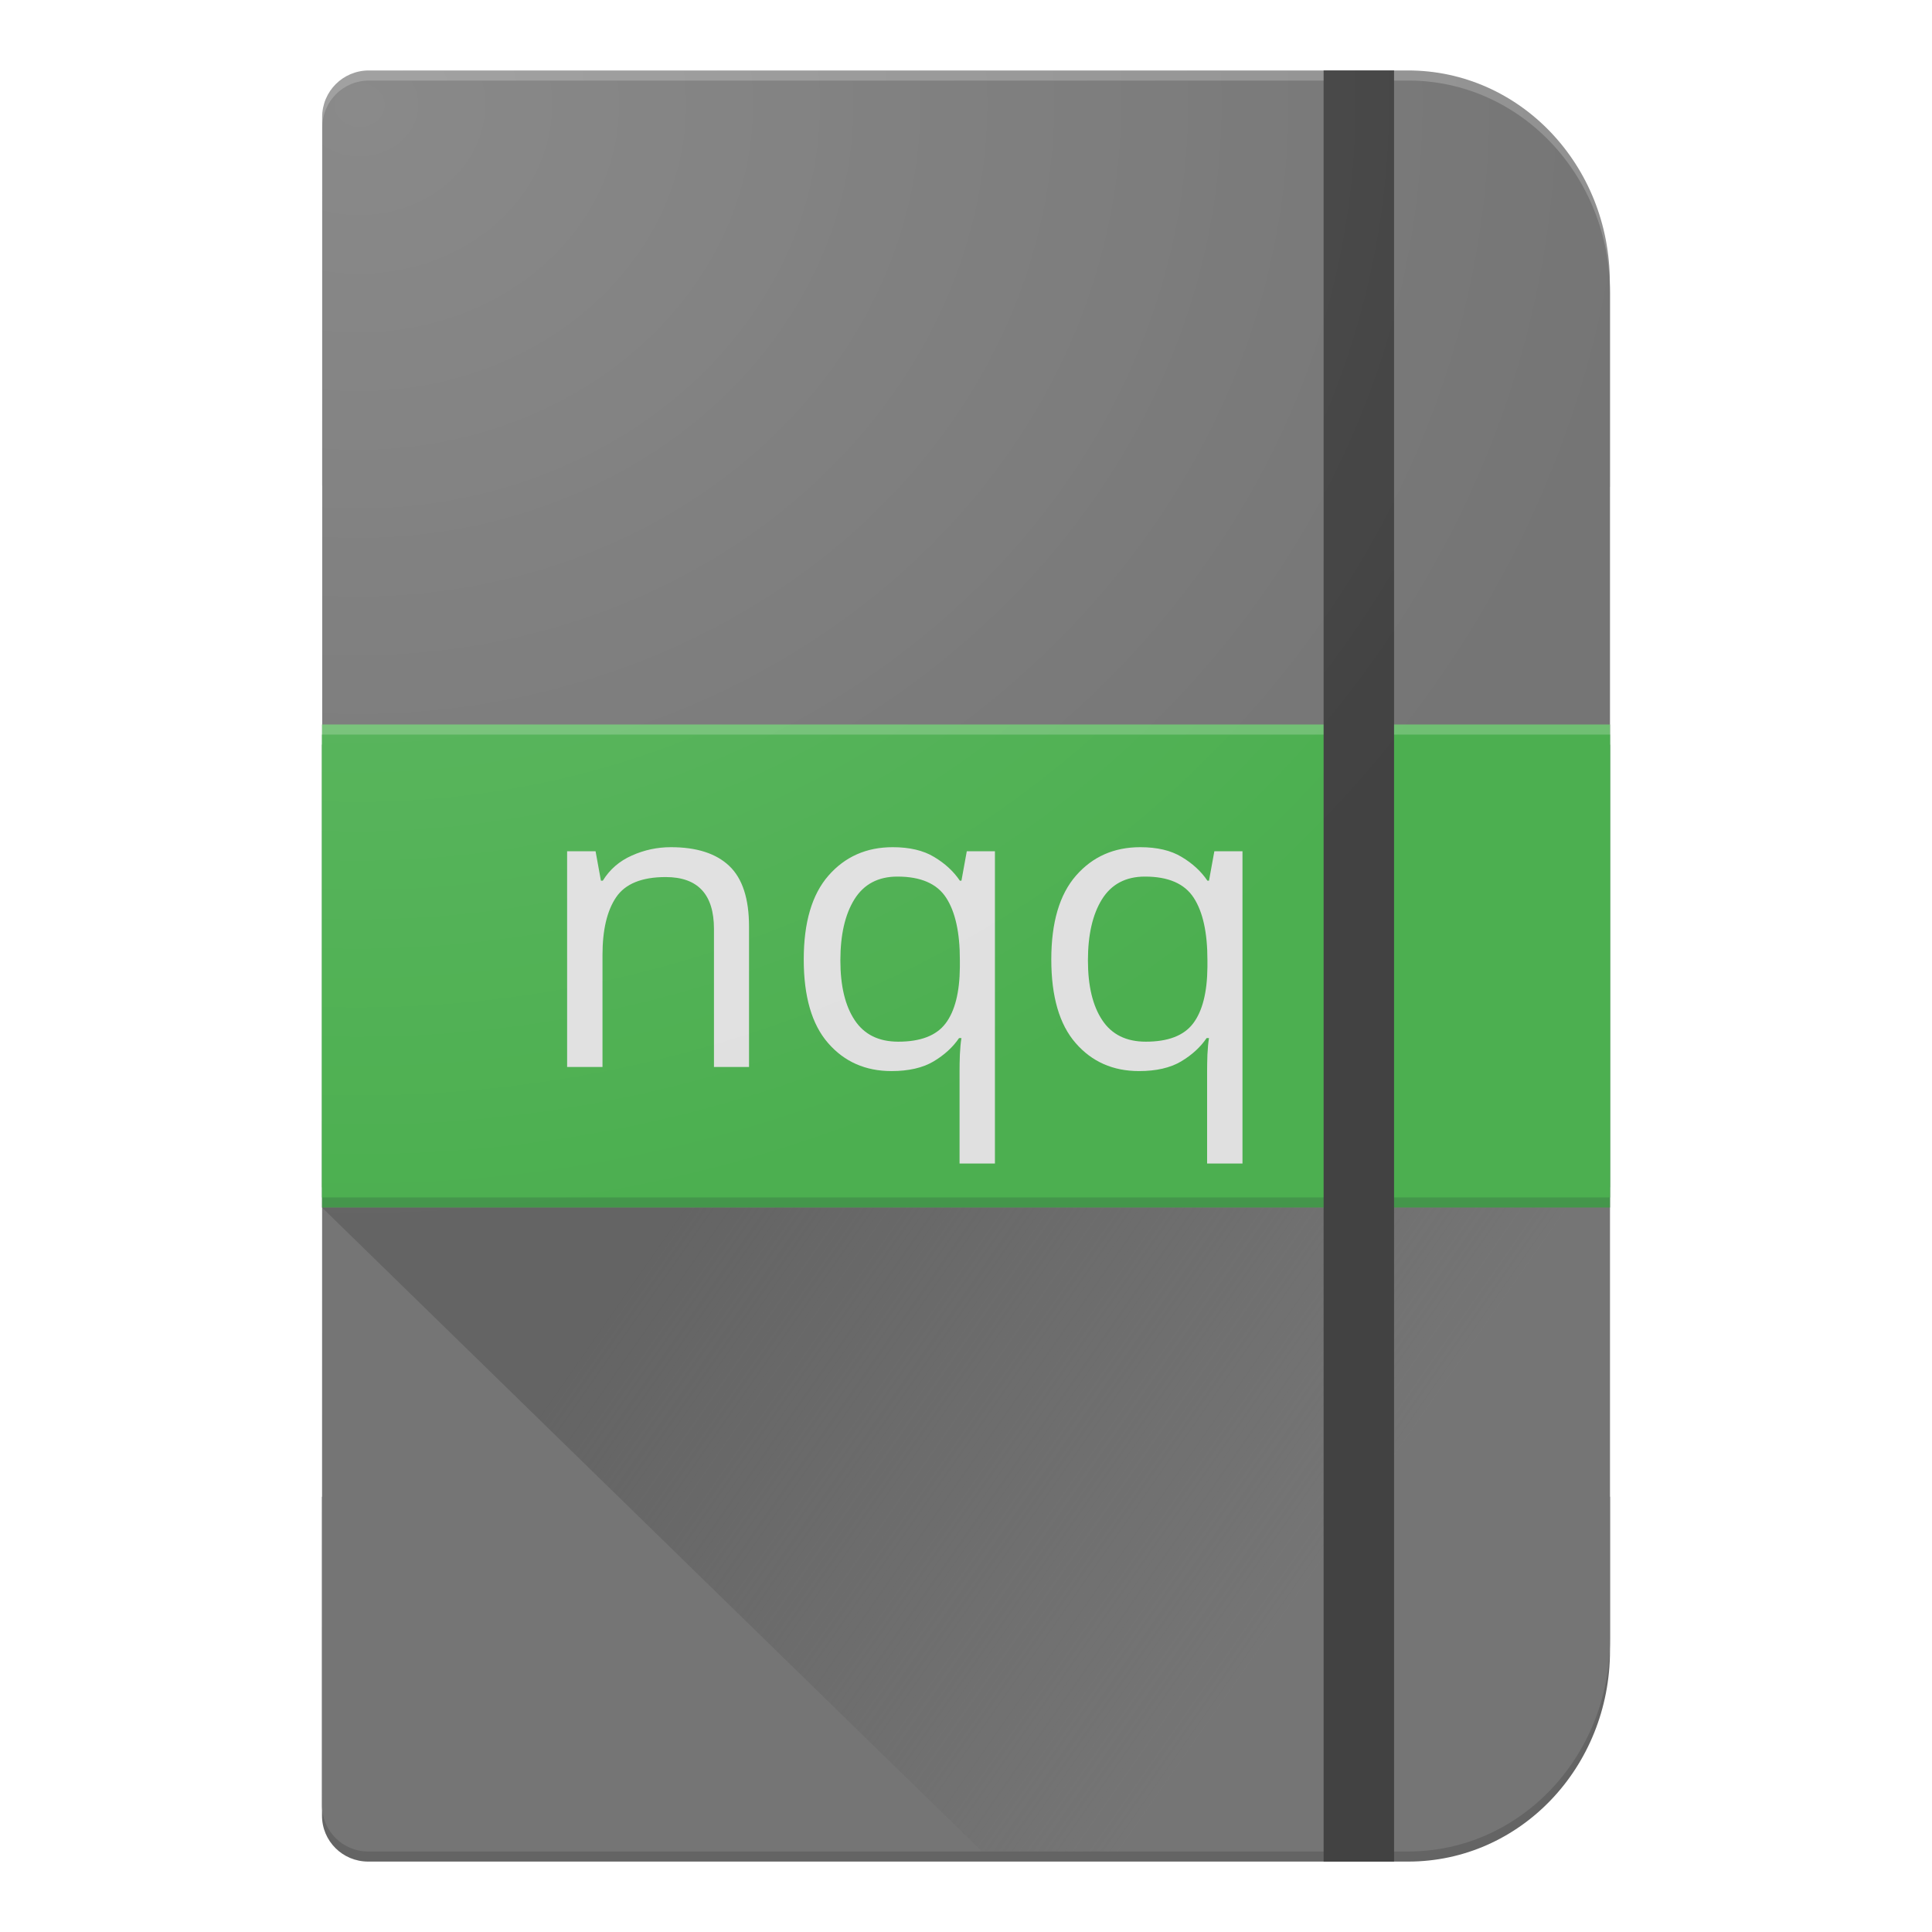
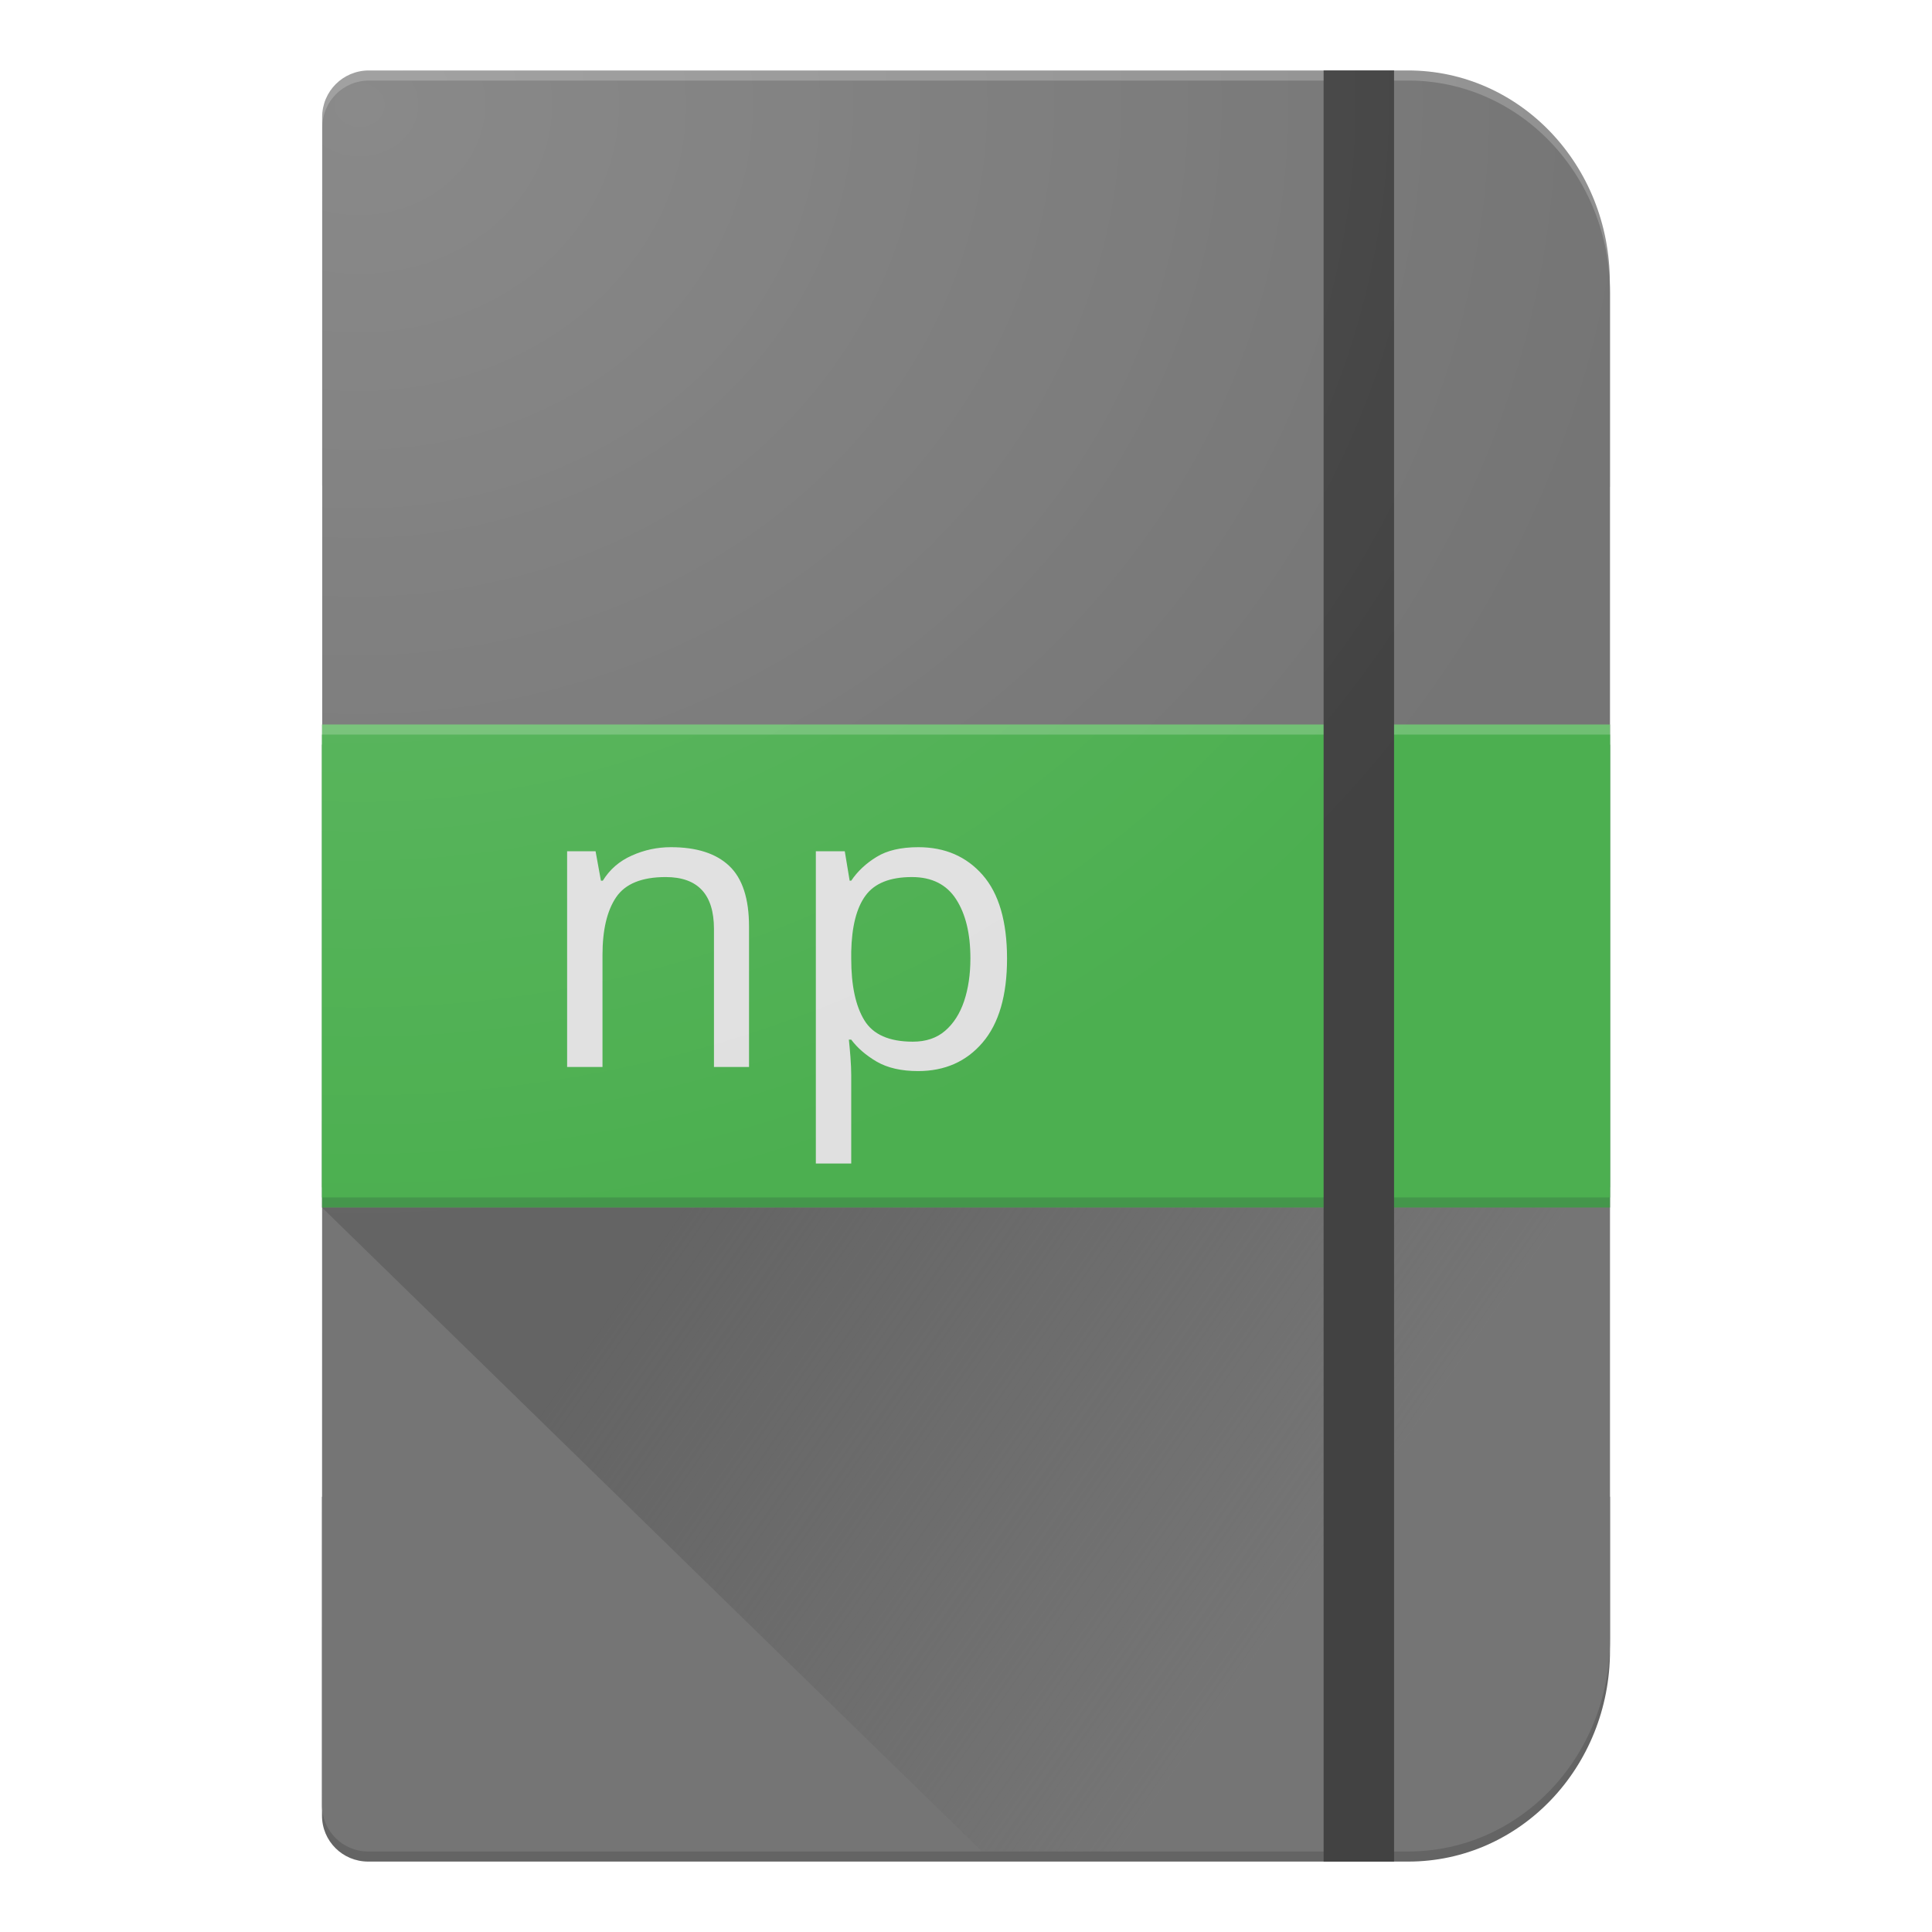
<svg xmlns="http://www.w3.org/2000/svg" xmlns:xlink="http://www.w3.org/1999/xlink" width="192" height="192" viewBox="0 0 192 192" id="svg2" version="1.1">
  <defs id="defs4">
    <linearGradient id="linearGradient4296">
      <stop style="stop-color:#646464;stop-opacity:1" offset="0" id="stop4298" />
      <stop style="stop-color:#646464;stop-opacity:0" offset="1" id="stop4300" />
    </linearGradient>
    <linearGradient id="Ombra_1">
      <stop id="stop4284" offset="0" style="stop-color:#ffffff;stop-opacity:0.15" />
      <stop id="stop4286" offset="1" style="stop-color:#ffffff;stop-opacity:0" />
    </linearGradient>
    <radialGradient xlink:href="#Ombra_1" id="radialGradient4155" cx="34.212" cy="874.184" fx="34.212" fy="874.184" r="66.468" gradientTransform="matrix(0.01609262,1.678049,-1.91409,0.01835633,1708.454,797.3447)" gradientUnits="userSpaceOnUse" />
    <linearGradient xlink:href="#linearGradient4296" id="linearGradient4280" x1="62.5" y1="990.829" x2="121.988" y2="1032.329" gradientUnits="userSpaceOnUse" gradientTransform="translate(0,-2.96875)" />
  </defs>
  <g id="layer1" transform="translate(0,-860.3622)">
    <path style="fill:#646464;fill-opacity:1;stroke:#000000;stroke-width:0;stroke-linejoin:round;stroke-miterlimit:4;stroke-dasharray:none;stroke-opacity:1" d="m 32,1009.112 0,31.688 c 0,2.529 2.048,4.564 4.593,4.564 l 5.454,0 33.331,0 64.568,0 c 11.11,0 20.054,-9.357 20.054,-20.98 l 0,-15.273 -128,0 z" id="rect4136-4-4" />
    <path style="fill:#919191;fill-opacity:1;stroke:#000000;stroke-width:0;stroke-linejoin:round;stroke-miterlimit:4;stroke-dasharray:none;stroke-opacity:1" d="m 36.659,867.364 c -2.573,0 -4.644,2.066 -4.644,4.633 l 0,36.598 c 0,0.05 0.009,0.097 0.014,0.146 l 127.955,0 0,-20.317 c -3e-5,-11.667 -8.944,-21.06 -20.054,-21.06 l -64.589,0 -33.31,0 -5.372,0 z" id="rect4136-4-3-3" />
    <path style="fill:#757575;fill-opacity:1;stroke:#000000;stroke-width:0;stroke-linejoin:round;stroke-miterlimit:4;stroke-dasharray:none;stroke-opacity:1" d="m 36.675,868.367 c -2.573,0 -4.644,2.072 -4.644,4.646 l -0.031,166.752 c 0,2.546 2.048,4.596 4.593,4.596 l 5.454,0 33.331,0 64.568,0 c 11.11,0 20.054,-9.421 20.054,-21.122 l 0,-133.749 c 0,-11.701 -8.944,-21.122 -20.054,-21.122 l -64.589,0 -33.31,0 -5.372,0 z" id="rect4136-40" />
    <rect style="fill:#70bf73;fill-opacity:1;stroke:#000000;stroke-width:0;stroke-linecap:butt;stroke-linejoin:round;stroke-miterlimit:4;stroke-dasharray:none;stroke-opacity:1" id="rect4167-1-3" width="128" height="46" x="32" y="932.362" ry="0" />
    <path style="fill:url(#linearGradient4280);fill-opacity:1;stroke:#000000;stroke-width:0;stroke-linejoin:round;stroke-miterlimit:4;stroke-dasharray:none;stroke-opacity:1" d="m 32,979.363 0,0.999 65.588,63.997 42.346,0 c 4.149,0 7.996,-1.315 11.188,-3.57 l 5.707,-6.172 c 1.992,-3.283 3.16,-7.18 3.16,-11.381 l 0,-42.874 -0.008,0 -127.98,0 z" id="rect4136-40-9" />
    <rect style="fill:#44964b;fill-opacity:1;stroke:#000000;stroke-width:0;stroke-linecap:butt;stroke-linejoin:round;stroke-miterlimit:4;stroke-dasharray:none;stroke-opacity:1" id="rect4167-1-1" width="128" height="46" x="32" y="934.362" ry="0" />
    <rect style="fill:#4caf50;fill-opacity:1;stroke:#000000;stroke-width:0;stroke-linecap:butt;stroke-linejoin:round;stroke-miterlimit:4;stroke-dasharray:none;stroke-opacity:1" id="rect4167-1" width="128" height="46" x="32" y="933.362" ry="0" />
    <text xml:space="preserve" style="font-style:normal;font-weight:normal;font-size:40px;line-height:125%;font-family:sans-serif;letter-spacing:0px;word-spacing:0px;fill:#e0e0e0;fill-opacity:1;stroke:none;stroke-width:1px;stroke-linecap:butt;stroke-linejoin:miter;stroke-opacity:1;-inkscape-font-specification:sans-serif;font-stretch:normal;font-variant:normal;" x="52.953" y="966.401" id="text4303-0">
-       <tspan id="tspan4305-8" x="52.953" y="966.401" style="-inkscape-font-specification:Verdana;font-family:Verdana;font-weight:normal;font-style:normal;font-stretch:normal;font-variant:normal;letter-spacing:0px;fill:#e0e0e0;fill-opacity:1;">nqq</tspan>
+       <tspan id="tspan4305-8" x="52.953" y="966.401" style="-inkscape-font-specification:Verdana;font-family:Verdana;font-weight:normal;font-style:normal;font-stretch:normal;font-variant:normal;letter-spacing:0px;fill:#e0e0e0;fill-opacity:1;">np</tspan>
    </text>
    <rect style="fill:#424242;fill-opacity:1;stroke:none;stroke-width:0;stroke-linecap:butt;stroke-linejoin:round;stroke-miterlimit:4;stroke-dasharray:none;stroke-opacity:1" id="rect4307-5" width="7" height="178.001" x="131.539" y="867.362" />
    <rect style="fill:url(#radialGradient4155);fill-opacity:1;stroke:none;stroke-width:0;stroke-linecap:butt;stroke-linejoin:round;stroke-miterlimit:4;stroke-dasharray:none;stroke-opacity:1" id="rect5460" width="132.936" height="182.434" x="29.771" y="864.711" />
  </g>
</svg>
